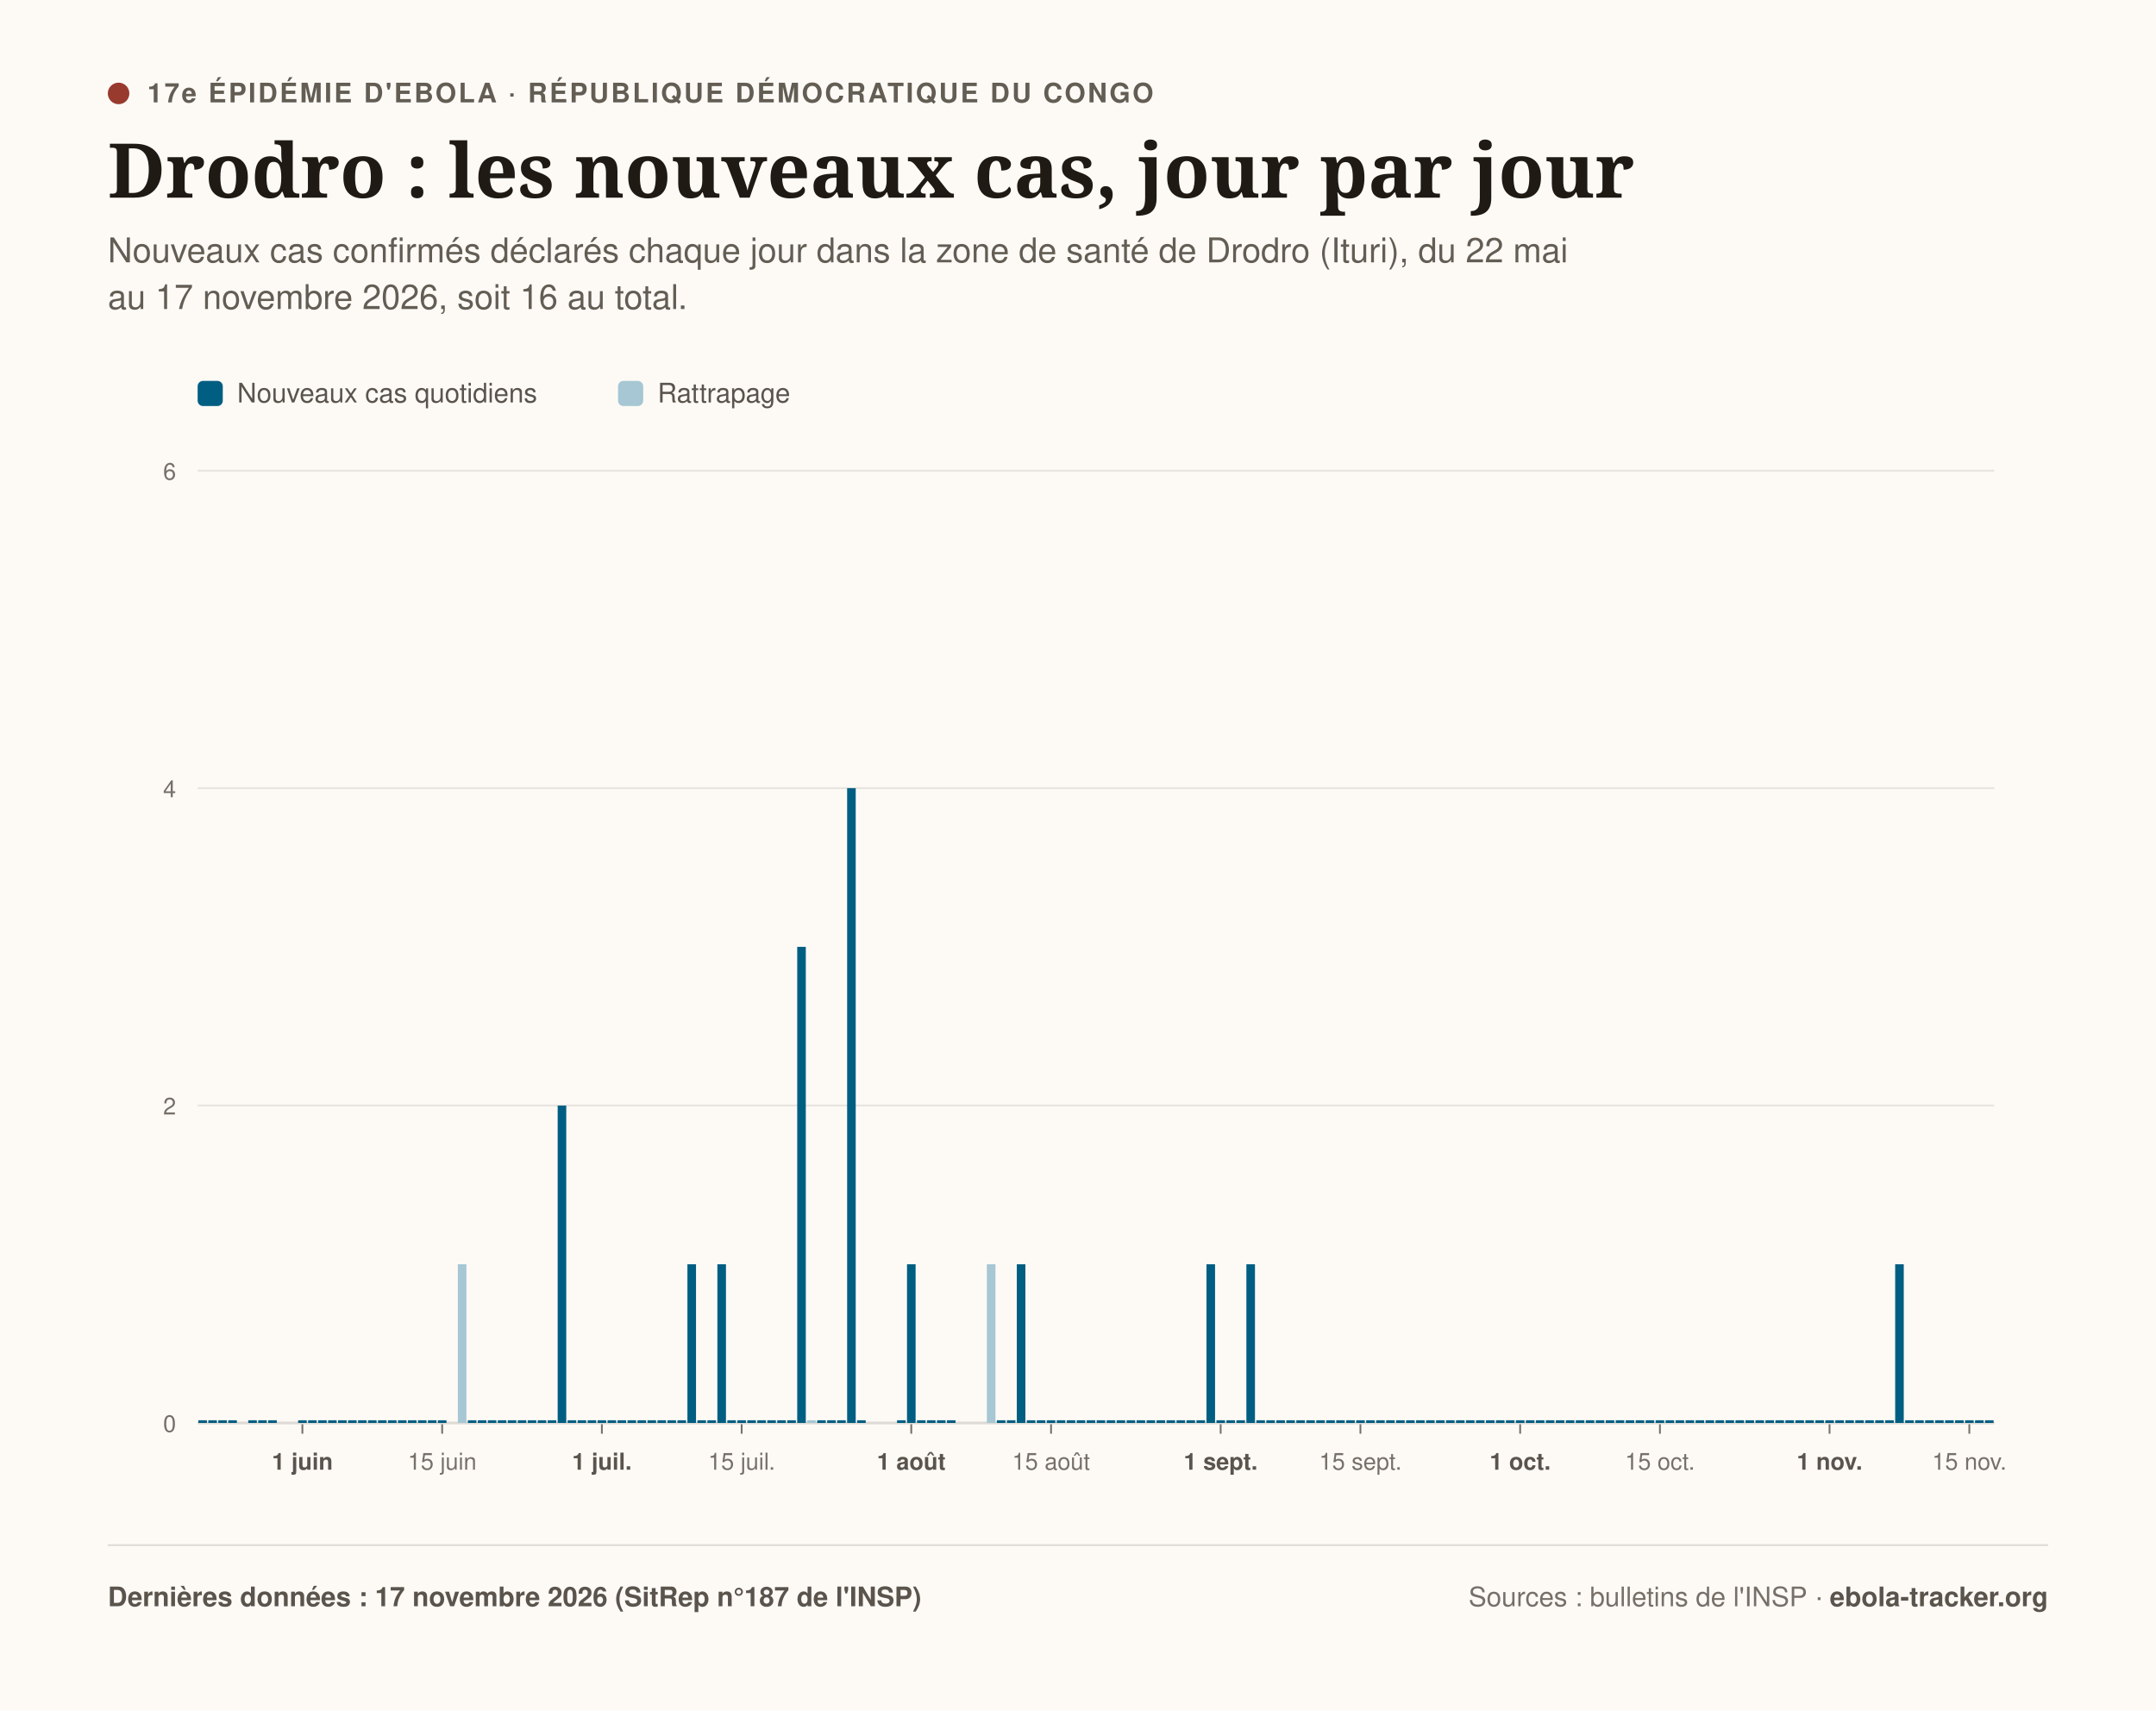
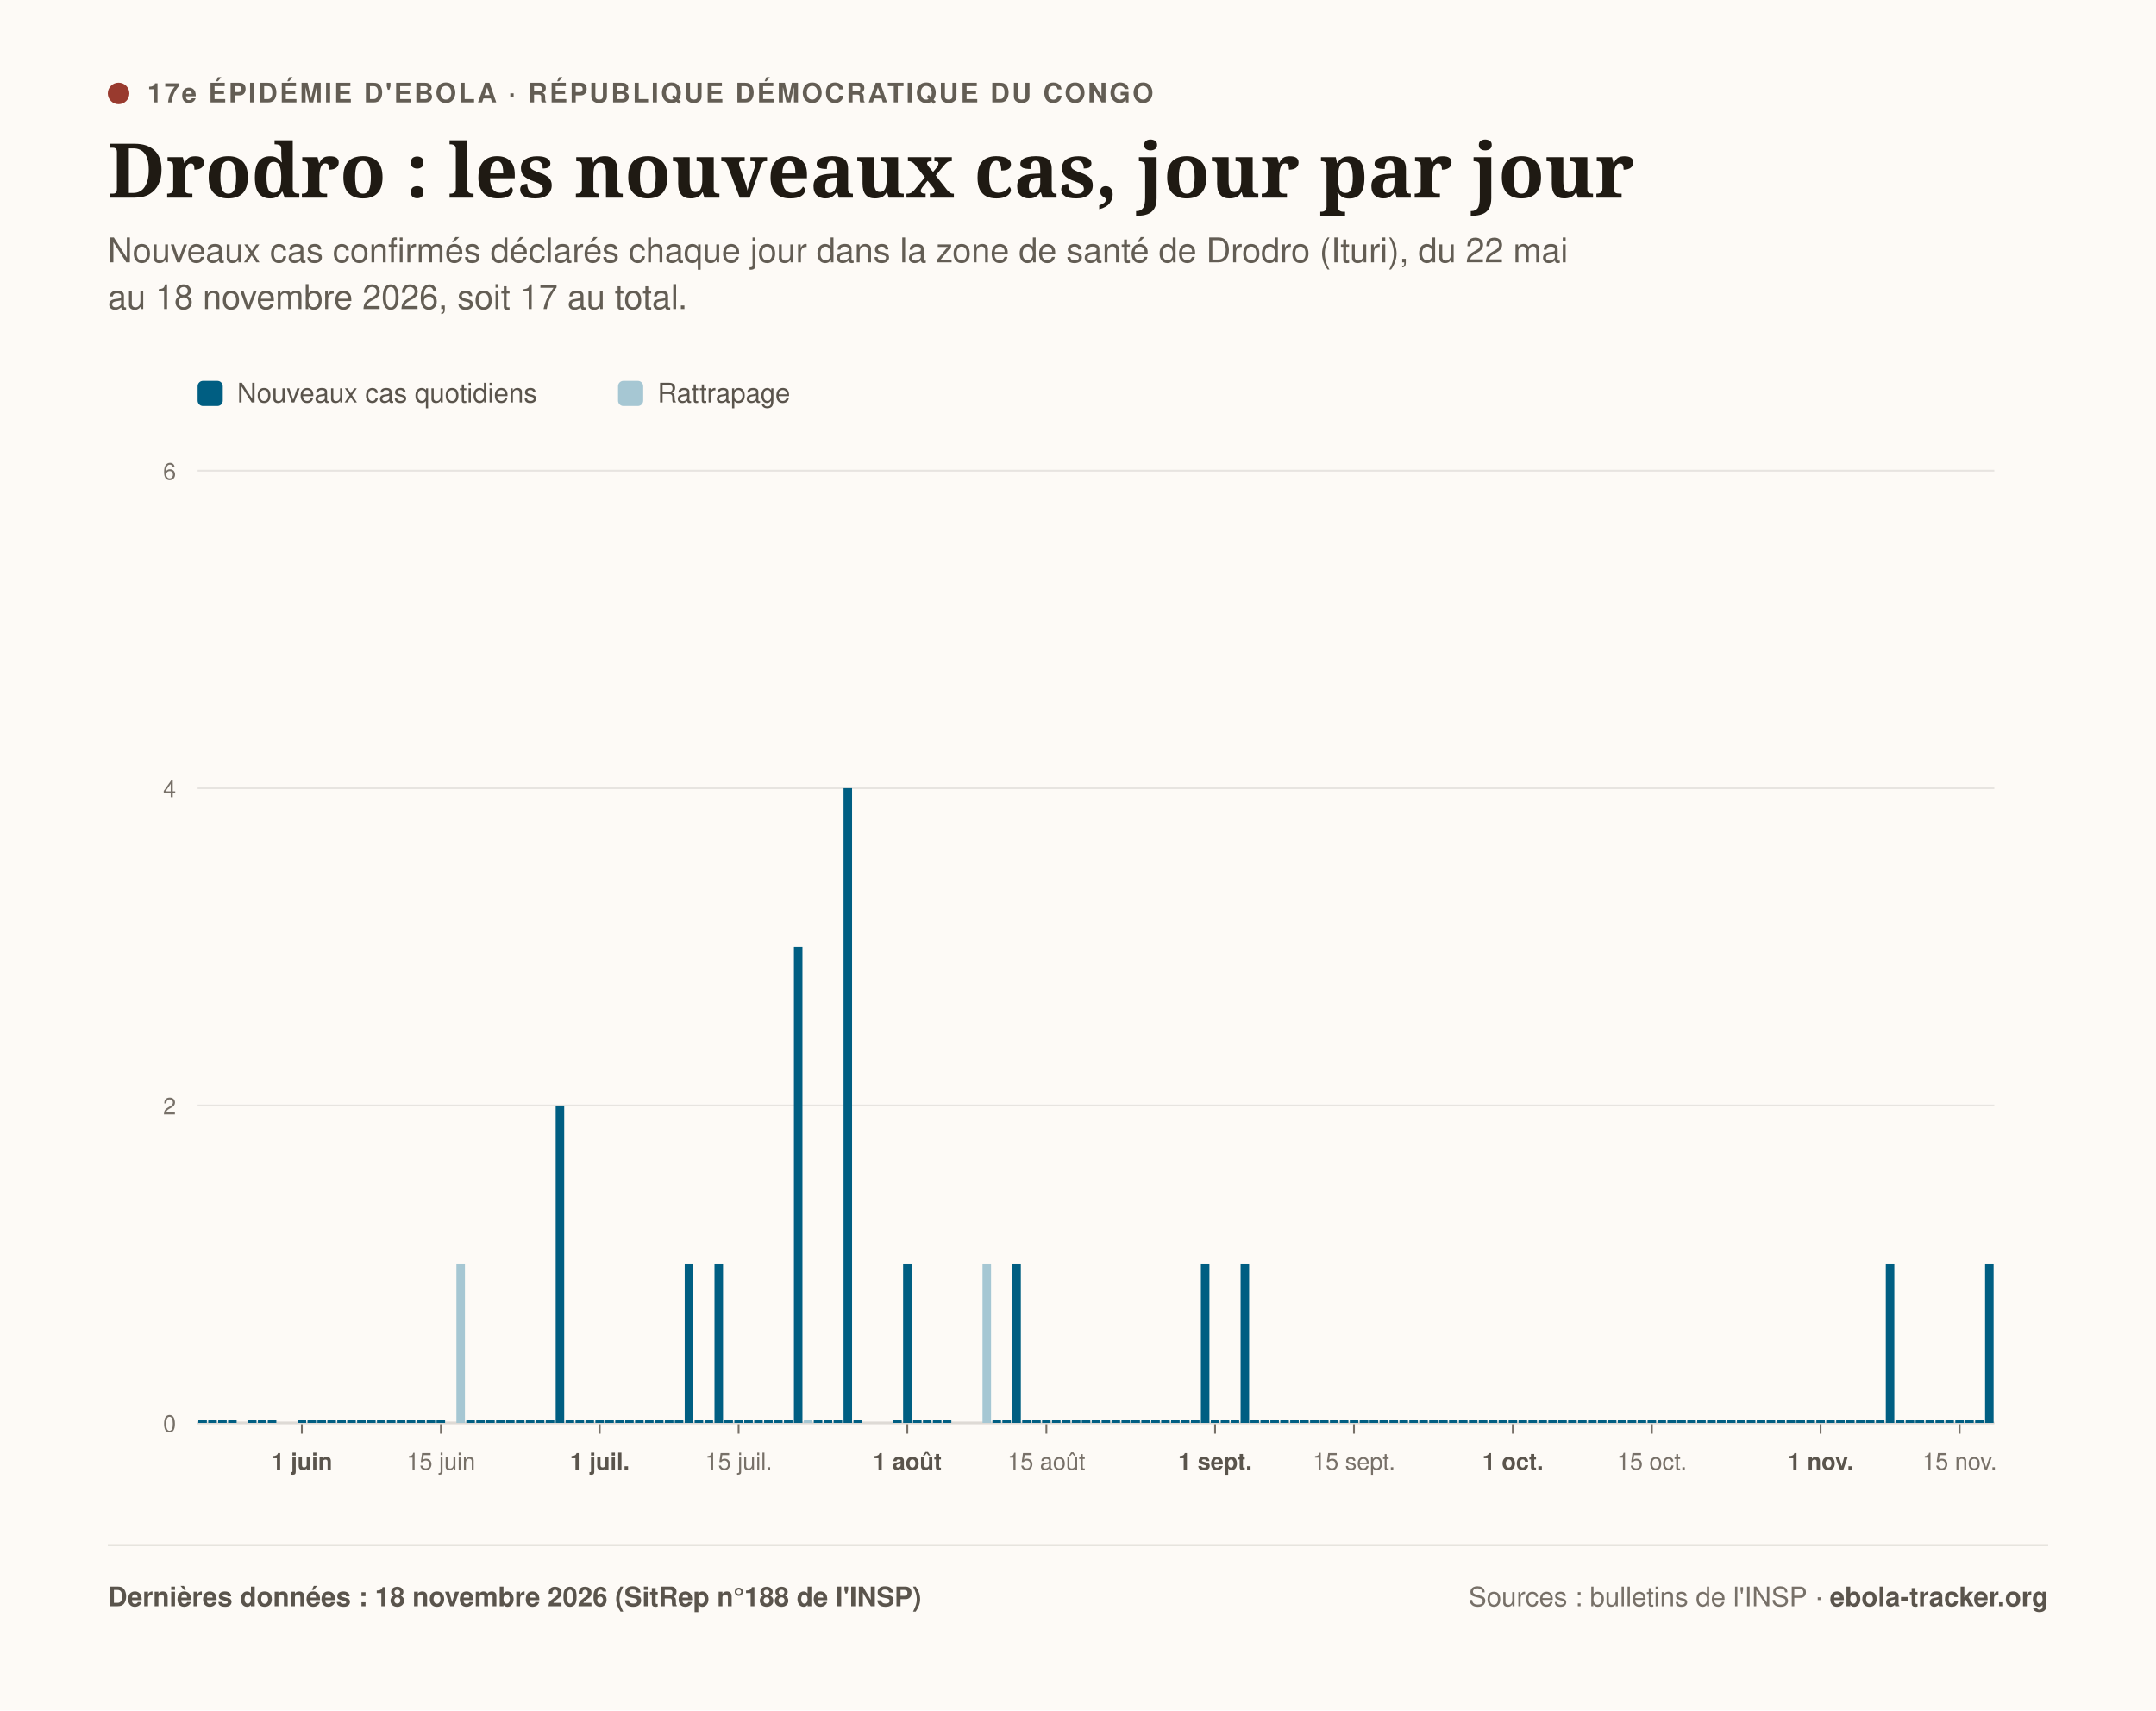
- <svg xmlns="http://www.w3.org/2000/svg" viewBox="0 0 1200 952" role="img" aria-label="Drodro : les nouveaux cas, jour par jour. Nouveaux cas confirmés déclarés chaque jour dans la zone de santé de Drodro (Ituri), du 22 mai au 17 novembre 2026, soit 16 au total.">
+ <svg xmlns="http://www.w3.org/2000/svg" viewBox="0 0 1200 952" role="img" aria-label="Drodro : les nouveaux cas, jour par jour. Nouveaux cas confirmés déclarés chaque jour dans la zone de santé de Drodro (Ituri), du 22 mai au 18 novembre 2026, soit 17 au total.">
  <rect width="1200" height="952" fill="#FDFAF6" />
  <circle cx="66" cy="52" r="6" fill="#993A2E" />
  <text x="82.0" y="57.0" font-family="'Public Sans',Helvetica,Arial,sans-serif" font-size="15" font-weight="700" fill="#635D54" text-anchor="start" letter-spacing=".08em">17e ÉPIDÉMIE D'EBOLA · RÉPUBLIQUE DÉMOCRATIQUE DU CONGO</text>
  <text x="60.0" y="110.0" font-family="'Source Serif 4',Georgia,serif" font-size="42" font-weight="600" fill="#1F1A13" text-anchor="start">Drodro : les nouveaux cas, jour par jour</text>
  <text x="60.0" y="146.0" font-family="'Public Sans',Helvetica,Arial,sans-serif" font-size="19" font-weight="400" fill="#635D54" text-anchor="start">Nouveaux cas confirmés déclarés chaque jour dans la zone de santé de Drodro (Ituri), du 22 mai</text>
-   <text x="60.0" y="172.0" font-family="'Public Sans',Helvetica,Arial,sans-serif" font-size="19" font-weight="400" fill="#635D54" text-anchor="start">au 17 novembre 2026, soit 16 au total.</text>
+   <text x="60.0" y="172.0" font-family="'Public Sans',Helvetica,Arial,sans-serif" font-size="19" font-weight="400" fill="#635D54" text-anchor="start">au 18 novembre 2026, soit 17 au total.</text>
  <rect x="110" y="212" width="14" height="14" rx="3" fill="#005E82" />
  <text x="132.0" y="224.0" font-family="'Public Sans',Helvetica,Arial,sans-serif" font-size="15" font-weight="400" fill="#5A544C" text-anchor="start">Nouveaux cas quotidiens</text>
  <rect x="344" y="212" width="14" height="14" rx="3" fill="#a6c7d3" />
  <text x="366.0" y="224.0" font-family="'Public Sans',Helvetica,Arial,sans-serif" font-size="15" font-weight="400" fill="#5A544C" text-anchor="start">Rattrapage</text>
  <line x1="110" x2="1110" y1="792.0" y2="792.0" stroke="#E7E4E0" />
  <text x="98.0" y="797.0" font-family="'Public Sans',Helvetica,Arial,sans-serif" font-size="13" font-weight="400" fill="#777068" text-anchor="end">0</text>
  <line x1="110" x2="1110" y1="615.3" y2="615.3" stroke="#E7E4E0" />
  <text x="98.0" y="620.3" font-family="'Public Sans',Helvetica,Arial,sans-serif" font-size="13" font-weight="400" fill="#777068" text-anchor="end">2</text>
  <line x1="110" x2="1110" y1="438.7" y2="438.7" stroke="#E7E4E0" />
  <text x="98.0" y="443.7" font-family="'Public Sans',Helvetica,Arial,sans-serif" font-size="13" font-weight="400" fill="#777068" text-anchor="end">4</text>
  <line x1="110" x2="1110" y1="262.0" y2="262.0" stroke="#E7E4E0" />
  <text x="98.0" y="267.0" font-family="'Public Sans',Helvetica,Arial,sans-serif" font-size="13" font-weight="400" fill="#777068" text-anchor="end">6</text>
-   <line x1="168.3" x2="168.3" y1="792" y2="798" stroke="#777068" />
-   <text x="168.3" y="818.0" font-family="'Public Sans',Helvetica,Arial,sans-serif" font-size="13" font-weight="600" fill="#5A544C" text-anchor="middle">1 juin</text>
-   <line x1="246.1" x2="246.1" y1="792" y2="798" stroke="#777068" />
-   <text x="246.1" y="818.0" font-family="'Public Sans',Helvetica,Arial,sans-serif" font-size="13" font-weight="400" fill="#777068" text-anchor="middle">15 juin</text>
-   <line x1="335.0" x2="335.0" y1="792" y2="798" stroke="#777068" />
-   <text x="335.0" y="818.0" font-family="'Public Sans',Helvetica,Arial,sans-serif" font-size="13" font-weight="600" fill="#5A544C" text-anchor="middle">1 juil.</text>
-   <line x1="412.8" x2="412.8" y1="792" y2="798" stroke="#777068" />
-   <text x="412.8" y="818.0" font-family="'Public Sans',Helvetica,Arial,sans-serif" font-size="13" font-weight="400" fill="#777068" text-anchor="middle">15 juil.</text>
-   <line x1="507.2" x2="507.2" y1="792" y2="798" stroke="#777068" />
-   <text x="507.2" y="818.0" font-family="'Public Sans',Helvetica,Arial,sans-serif" font-size="13" font-weight="600" fill="#5A544C" text-anchor="middle">1 août</text>
-   <line x1="585.0" x2="585.0" y1="792" y2="798" stroke="#777068" />
-   <text x="585.0" y="818.0" font-family="'Public Sans',Helvetica,Arial,sans-serif" font-size="13" font-weight="400" fill="#777068" text-anchor="middle">15 août</text>
-   <line x1="679.4" x2="679.4" y1="792" y2="798" stroke="#777068" />
-   <text x="679.4" y="818.0" font-family="'Public Sans',Helvetica,Arial,sans-serif" font-size="13" font-weight="600" fill="#5A544C" text-anchor="middle">1 sept.</text>
-   <line x1="757.2" x2="757.2" y1="792" y2="798" stroke="#777068" />
-   <text x="757.2" y="818.0" font-family="'Public Sans',Helvetica,Arial,sans-serif" font-size="13" font-weight="400" fill="#777068" text-anchor="middle">15 sept.</text>
-   <line x1="846.1" x2="846.1" y1="792" y2="798" stroke="#777068" />
-   <text x="846.1" y="818.0" font-family="'Public Sans',Helvetica,Arial,sans-serif" font-size="13" font-weight="600" fill="#5A544C" text-anchor="middle">1 oct.</text>
-   <line x1="923.9" x2="923.9" y1="792" y2="798" stroke="#777068" />
-   <text x="923.9" y="818.0" font-family="'Public Sans',Helvetica,Arial,sans-serif" font-size="13" font-weight="400" fill="#777068" text-anchor="middle">15 oct.</text>
-   <line x1="1018.3" x2="1018.3" y1="792" y2="798" stroke="#777068" />
-   <text x="1018.3" y="818.0" font-family="'Public Sans',Helvetica,Arial,sans-serif" font-size="13" font-weight="600" fill="#5A544C" text-anchor="middle">1 nov.</text>
-   <line x1="1096.1" x2="1096.1" y1="792" y2="798" stroke="#777068" />
-   <text x="1096.1" y="818.0" font-family="'Public Sans',Helvetica,Arial,sans-serif" font-size="13" font-weight="400" fill="#777068" text-anchor="middle">15 nov.</text>
+   <line x1="168.0" x2="168.0" y1="792" y2="798" stroke="#777068" />
+   <text x="168.0" y="818.0" font-family="'Public Sans',Helvetica,Arial,sans-serif" font-size="13" font-weight="600" fill="#5A544C" text-anchor="middle">1 juin</text>
+   <line x1="245.4" x2="245.4" y1="792" y2="798" stroke="#777068" />
+   <text x="245.4" y="818.0" font-family="'Public Sans',Helvetica,Arial,sans-serif" font-size="13" font-weight="400" fill="#777068" text-anchor="middle">15 juin</text>
+   <line x1="333.8" x2="333.8" y1="792" y2="798" stroke="#777068" />
+   <text x="333.8" y="818.0" font-family="'Public Sans',Helvetica,Arial,sans-serif" font-size="13" font-weight="600" fill="#5A544C" text-anchor="middle">1 juil.</text>
+   <line x1="411.1" x2="411.1" y1="792" y2="798" stroke="#777068" />
+   <text x="411.1" y="818.0" font-family="'Public Sans',Helvetica,Arial,sans-serif" font-size="13" font-weight="400" fill="#777068" text-anchor="middle">15 juil.</text>
+   <line x1="505.0" x2="505.0" y1="792" y2="798" stroke="#777068" />
+   <text x="505.0" y="818.0" font-family="'Public Sans',Helvetica,Arial,sans-serif" font-size="13" font-weight="600" fill="#5A544C" text-anchor="middle">1 août</text>
+   <line x1="582.4" x2="582.4" y1="792" y2="798" stroke="#777068" />
+   <text x="582.4" y="818.0" font-family="'Public Sans',Helvetica,Arial,sans-serif" font-size="13" font-weight="400" fill="#777068" text-anchor="middle">15 août</text>
+   <line x1="676.3" x2="676.3" y1="792" y2="798" stroke="#777068" />
+   <text x="676.3" y="818.0" font-family="'Public Sans',Helvetica,Arial,sans-serif" font-size="13" font-weight="600" fill="#5A544C" text-anchor="middle">1 sept.</text>
+   <line x1="753.6" x2="753.6" y1="792" y2="798" stroke="#777068" />
+   <text x="753.6" y="818.0" font-family="'Public Sans',Helvetica,Arial,sans-serif" font-size="13" font-weight="400" fill="#777068" text-anchor="middle">15 sept.</text>
+   <line x1="842.0" x2="842.0" y1="792" y2="798" stroke="#777068" />
+   <text x="842.0" y="818.0" font-family="'Public Sans',Helvetica,Arial,sans-serif" font-size="13" font-weight="600" fill="#5A544C" text-anchor="middle">1 oct.</text>
+   <line x1="919.4" x2="919.4" y1="792" y2="798" stroke="#777068" />
+   <text x="919.4" y="818.0" font-family="'Public Sans',Helvetica,Arial,sans-serif" font-size="13" font-weight="400" fill="#777068" text-anchor="middle">15 oct.</text>
+   <line x1="1013.3" x2="1013.3" y1="792" y2="798" stroke="#777068" />
+   <text x="1013.3" y="818.0" font-family="'Public Sans',Helvetica,Arial,sans-serif" font-size="13" font-weight="600" fill="#5A544C" text-anchor="middle">1 nov.</text>
+   <line x1="1090.7" x2="1090.7" y1="792" y2="798" stroke="#777068" />
+   <text x="1090.7" y="818.0" font-family="'Public Sans',Helvetica,Arial,sans-serif" font-size="13" font-weight="400" fill="#777068" text-anchor="middle">15 nov.</text>
  <line x1="110" x2="1110" y1="792" y2="792" stroke="#DEDAD5" stroke-width="1.5" />
-   <rect x="110.39" y="790.50" width="4.78" height="1.50" fill="#005E82" />
-   <rect x="115.94" y="790.50" width="4.78" height="1.50" fill="#005E82" />
-   <rect x="121.50" y="790.50" width="4.78" height="1.50" fill="#005E82" />
-   <rect x="127.06" y="790.50" width="4.78" height="1.50" fill="#005E82" />
-   <rect x="138.17" y="790.50" width="4.78" height="1.50" fill="#005E82" />
-   <rect x="143.72" y="790.50" width="4.78" height="1.50" fill="#005E82" />
-   <rect x="149.28" y="790.50" width="4.78" height="1.50" fill="#005E82" />
-   <rect x="165.94" y="790.50" width="4.78" height="1.50" fill="#005E82" />
-   <rect x="171.50" y="790.50" width="4.78" height="1.50" fill="#005E82" />
-   <rect x="177.06" y="790.50" width="4.78" height="1.50" fill="#005E82" />
-   <rect x="182.61" y="790.50" width="4.78" height="1.50" fill="#005E82" />
-   <rect x="188.17" y="790.50" width="4.78" height="1.50" fill="#005E82" />
-   <rect x="193.72" y="790.50" width="4.78" height="1.50" fill="#005E82" />
-   <rect x="199.28" y="790.50" width="4.78" height="1.50" fill="#005E82" />
-   <rect x="204.83" y="790.50" width="4.78" height="1.50" fill="#005E82" />
-   <rect x="210.39" y="790.50" width="4.78" height="1.50" fill="#005E82" />
-   <rect x="215.94" y="790.50" width="4.78" height="1.50" fill="#005E82" />
-   <rect x="221.50" y="790.50" width="4.78" height="1.50" fill="#005E82" />
-   <rect x="227.06" y="790.50" width="4.78" height="1.50" fill="#005E82" />
-   <rect x="232.61" y="790.50" width="4.78" height="1.50" fill="#005E82" />
-   <rect x="238.17" y="790.50" width="4.78" height="1.50" fill="#005E82" />
-   <rect x="243.72" y="790.50" width="4.78" height="1.50" fill="#005E82" />
-   <rect x="254.83" y="703.67" width="4.78" height="88.33" fill="#a6c7d3" />
-   <rect x="260.39" y="790.50" width="4.78" height="1.50" fill="#005E82" />
-   <rect x="265.94" y="790.50" width="4.78" height="1.50" fill="#005E82" />
-   <rect x="271.50" y="790.50" width="4.78" height="1.50" fill="#005E82" />
-   <rect x="277.06" y="790.50" width="4.78" height="1.50" fill="#005E82" />
-   <rect x="282.61" y="790.50" width="4.78" height="1.50" fill="#005E82" />
-   <rect x="288.17" y="790.50" width="4.78" height="1.50" fill="#005E82" />
-   <rect x="293.72" y="790.50" width="4.78" height="1.50" fill="#005E82" />
-   <rect x="299.28" y="790.50" width="4.78" height="1.50" fill="#005E82" />
-   <rect x="304.83" y="790.50" width="4.78" height="1.50" fill="#005E82" />
-   <rect x="310.39" y="615.33" width="4.78" height="176.67" fill="#005E82" />
-   <rect x="315.94" y="790.50" width="4.78" height="1.50" fill="#005E82" />
-   <rect x="321.50" y="790.50" width="4.78" height="1.50" fill="#005E82" />
-   <rect x="327.06" y="790.50" width="4.78" height="1.50" fill="#005E82" />
-   <rect x="332.61" y="790.50" width="4.78" height="1.50" fill="#005E82" />
-   <rect x="338.17" y="790.50" width="4.78" height="1.50" fill="#005E82" />
-   <rect x="343.72" y="790.50" width="4.78" height="1.50" fill="#005E82" />
-   <rect x="349.28" y="790.50" width="4.78" height="1.50" fill="#005E82" />
-   <rect x="354.83" y="790.50" width="4.78" height="1.50" fill="#005E82" />
-   <rect x="360.39" y="790.50" width="4.78" height="1.50" fill="#005E82" />
-   <rect x="365.94" y="790.50" width="4.78" height="1.50" fill="#005E82" />
-   <rect x="371.50" y="790.50" width="4.78" height="1.50" fill="#005E82" />
-   <rect x="377.06" y="790.50" width="4.78" height="1.50" fill="#005E82" />
-   <rect x="382.61" y="703.67" width="4.78" height="88.33" fill="#005E82" />
-   <rect x="388.17" y="790.50" width="4.78" height="1.50" fill="#005E82" />
-   <rect x="393.72" y="790.50" width="4.78" height="1.50" fill="#005E82" />
-   <rect x="399.28" y="703.67" width="4.78" height="88.33" fill="#005E82" />
-   <rect x="404.83" y="790.50" width="4.78" height="1.50" fill="#005E82" />
-   <rect x="410.39" y="790.50" width="4.78" height="1.50" fill="#005E82" />
-   <rect x="415.94" y="790.50" width="4.78" height="1.50" fill="#005E82" />
-   <rect x="421.50" y="790.50" width="4.78" height="1.50" fill="#005E82" />
-   <rect x="427.06" y="790.50" width="4.78" height="1.50" fill="#005E82" />
-   <rect x="432.61" y="790.50" width="4.78" height="1.50" fill="#005E82" />
-   <rect x="438.17" y="790.50" width="4.78" height="1.50" fill="#005E82" />
-   <rect x="443.72" y="527.00" width="4.78" height="265.00" fill="#005E82" />
-   <rect x="449.28" y="790.50" width="4.78" height="1.50" fill="#a6c7d3" />
-   <rect x="454.83" y="790.50" width="4.78" height="1.50" fill="#005E82" />
-   <rect x="460.39" y="790.50" width="4.78" height="1.50" fill="#005E82" />
-   <rect x="465.94" y="790.50" width="4.78" height="1.50" fill="#005E82" />
-   <rect x="471.50" y="438.67" width="4.78" height="353.33" fill="#005E82" />
-   <rect x="477.06" y="790.50" width="4.78" height="1.50" fill="#005E82" />
-   <rect x="499.28" y="790.50" width="4.78" height="1.50" fill="#005E82" />
-   <rect x="504.83" y="703.67" width="4.78" height="88.33" fill="#005E82" />
-   <rect x="510.39" y="790.50" width="4.78" height="1.50" fill="#005E82" />
-   <rect x="515.94" y="790.50" width="4.78" height="1.50" fill="#005E82" />
-   <rect x="521.50" y="790.50" width="4.78" height="1.50" fill="#005E82" />
-   <rect x="527.06" y="790.50" width="4.78" height="1.50" fill="#005E82" />
-   <rect x="549.28" y="703.67" width="4.78" height="88.33" fill="#a6c7d3" />
-   <rect x="554.83" y="790.50" width="4.78" height="1.50" fill="#005E82" />
-   <rect x="560.39" y="790.50" width="4.78" height="1.50" fill="#005E82" />
-   <rect x="565.94" y="703.67" width="4.78" height="88.33" fill="#005E82" />
-   <rect x="571.50" y="790.50" width="4.78" height="1.50" fill="#005E82" />
-   <rect x="577.06" y="790.50" width="4.78" height="1.50" fill="#005E82" />
-   <rect x="582.61" y="790.50" width="4.78" height="1.50" fill="#005E82" />
-   <rect x="588.17" y="790.50" width="4.78" height="1.50" fill="#005E82" />
-   <rect x="593.72" y="790.50" width="4.78" height="1.50" fill="#005E82" />
-   <rect x="599.28" y="790.50" width="4.78" height="1.50" fill="#005E82" />
-   <rect x="604.83" y="790.50" width="4.78" height="1.50" fill="#005E82" />
-   <rect x="610.39" y="790.50" width="4.78" height="1.50" fill="#005E82" />
-   <rect x="615.94" y="790.50" width="4.78" height="1.50" fill="#005E82" />
-   <rect x="621.50" y="790.50" width="4.78" height="1.50" fill="#005E82" />
-   <rect x="627.06" y="790.50" width="4.78" height="1.50" fill="#005E82" />
-   <rect x="632.61" y="790.50" width="4.78" height="1.50" fill="#005E82" />
-   <rect x="638.17" y="790.50" width="4.78" height="1.50" fill="#005E82" />
-   <rect x="643.72" y="790.50" width="4.78" height="1.50" fill="#005E82" />
-   <rect x="649.28" y="790.50" width="4.78" height="1.50" fill="#005E82" />
-   <rect x="654.83" y="790.50" width="4.78" height="1.50" fill="#005E82" />
-   <rect x="660.39" y="790.50" width="4.78" height="1.50" fill="#005E82" />
-   <rect x="665.94" y="790.50" width="4.78" height="1.50" fill="#005E82" />
-   <rect x="671.50" y="703.67" width="4.78" height="88.33" fill="#005E82" />
-   <rect x="677.06" y="790.50" width="4.78" height="1.50" fill="#005E82" />
-   <rect x="682.61" y="790.50" width="4.78" height="1.50" fill="#005E82" />
-   <rect x="688.17" y="790.50" width="4.78" height="1.50" fill="#005E82" />
-   <rect x="693.72" y="703.67" width="4.78" height="88.33" fill="#005E82" />
-   <rect x="699.28" y="790.50" width="4.78" height="1.50" fill="#005E82" />
-   <rect x="704.83" y="790.50" width="4.78" height="1.50" fill="#005E82" />
-   <rect x="710.39" y="790.50" width="4.78" height="1.50" fill="#005E82" />
-   <rect x="715.94" y="790.50" width="4.78" height="1.50" fill="#005E82" />
-   <rect x="721.50" y="790.50" width="4.78" height="1.50" fill="#005E82" />
-   <rect x="727.06" y="790.50" width="4.78" height="1.50" fill="#005E82" />
-   <rect x="732.61" y="790.50" width="4.78" height="1.50" fill="#005E82" />
-   <rect x="738.17" y="790.50" width="4.78" height="1.50" fill="#005E82" />
-   <rect x="743.72" y="790.50" width="4.78" height="1.50" fill="#005E82" />
-   <rect x="749.28" y="790.50" width="4.78" height="1.50" fill="#005E82" />
-   <rect x="754.83" y="790.50" width="4.78" height="1.50" fill="#005E82" />
-   <rect x="760.39" y="790.50" width="4.78" height="1.50" fill="#005E82" />
-   <rect x="765.94" y="790.50" width="4.78" height="1.50" fill="#005E82" />
-   <rect x="771.50" y="790.50" width="4.78" height="1.50" fill="#005E82" />
-   <rect x="777.06" y="790.50" width="4.78" height="1.50" fill="#005E82" />
-   <rect x="782.61" y="790.50" width="4.78" height="1.50" fill="#005E82" />
-   <rect x="788.17" y="790.50" width="4.78" height="1.50" fill="#005E82" />
-   <rect x="793.72" y="790.50" width="4.78" height="1.50" fill="#005E82" />
-   <rect x="799.28" y="790.50" width="4.78" height="1.50" fill="#005E82" />
-   <rect x="804.83" y="790.50" width="4.78" height="1.50" fill="#005E82" />
-   <rect x="810.39" y="790.50" width="4.78" height="1.50" fill="#005E82" />
-   <rect x="815.94" y="790.50" width="4.78" height="1.50" fill="#005E82" />
-   <rect x="821.50" y="790.50" width="4.78" height="1.50" fill="#005E82" />
-   <rect x="827.06" y="790.50" width="4.78" height="1.50" fill="#005E82" />
-   <rect x="832.61" y="790.50" width="4.78" height="1.50" fill="#005E82" />
-   <rect x="838.17" y="790.50" width="4.78" height="1.50" fill="#005E82" />
-   <rect x="843.72" y="790.50" width="4.78" height="1.50" fill="#005E82" />
-   <rect x="849.28" y="790.50" width="4.78" height="1.50" fill="#005E82" />
-   <rect x="854.83" y="790.50" width="4.78" height="1.50" fill="#005E82" />
-   <rect x="860.39" y="790.50" width="4.78" height="1.50" fill="#005E82" />
-   <rect x="865.94" y="790.50" width="4.78" height="1.50" fill="#005E82" />
-   <rect x="871.50" y="790.50" width="4.78" height="1.50" fill="#005E82" />
-   <rect x="877.06" y="790.50" width="4.78" height="1.50" fill="#005E82" />
-   <rect x="882.61" y="790.50" width="4.78" height="1.50" fill="#005E82" />
-   <rect x="888.17" y="790.50" width="4.78" height="1.50" fill="#005E82" />
-   <rect x="893.72" y="790.50" width="4.78" height="1.50" fill="#005E82" />
-   <rect x="899.28" y="790.50" width="4.78" height="1.50" fill="#005E82" />
-   <rect x="904.83" y="790.50" width="4.78" height="1.50" fill="#005E82" />
-   <rect x="910.39" y="790.50" width="4.78" height="1.50" fill="#005E82" />
-   <rect x="915.94" y="790.50" width="4.78" height="1.50" fill="#005E82" />
-   <rect x="921.50" y="790.50" width="4.78" height="1.50" fill="#005E82" />
-   <rect x="927.06" y="790.50" width="4.78" height="1.50" fill="#005E82" />
-   <rect x="932.61" y="790.50" width="4.78" height="1.50" fill="#005E82" />
-   <rect x="938.17" y="790.50" width="4.78" height="1.50" fill="#005E82" />
-   <rect x="943.72" y="790.50" width="4.78" height="1.50" fill="#005E82" />
-   <rect x="949.28" y="790.50" width="4.78" height="1.50" fill="#005E82" />
-   <rect x="954.83" y="790.50" width="4.78" height="1.50" fill="#005E82" />
-   <rect x="960.39" y="790.50" width="4.78" height="1.50" fill="#005E82" />
-   <rect x="965.94" y="790.50" width="4.78" height="1.50" fill="#005E82" />
-   <rect x="971.50" y="790.50" width="4.78" height="1.50" fill="#005E82" />
-   <rect x="977.06" y="790.50" width="4.78" height="1.50" fill="#005E82" />
-   <rect x="982.61" y="790.50" width="4.78" height="1.50" fill="#005E82" />
-   <rect x="988.17" y="790.50" width="4.78" height="1.50" fill="#005E82" />
-   <rect x="993.72" y="790.50" width="4.78" height="1.50" fill="#005E82" />
-   <rect x="999.28" y="790.50" width="4.78" height="1.50" fill="#005E82" />
-   <rect x="1004.83" y="790.50" width="4.78" height="1.50" fill="#005E82" />
-   <rect x="1010.39" y="790.50" width="4.78" height="1.50" fill="#005E82" />
-   <rect x="1015.94" y="790.50" width="4.78" height="1.50" fill="#005E82" />
-   <rect x="1021.50" y="790.50" width="4.78" height="1.50" fill="#005E82" />
-   <rect x="1027.06" y="790.50" width="4.78" height="1.50" fill="#005E82" />
-   <rect x="1032.61" y="790.50" width="4.78" height="1.50" fill="#005E82" />
-   <rect x="1038.17" y="790.50" width="4.78" height="1.50" fill="#005E82" />
-   <rect x="1043.72" y="790.50" width="4.78" height="1.50" fill="#005E82" />
-   <rect x="1049.28" y="790.50" width="4.78" height="1.50" fill="#005E82" />
-   <rect x="1054.83" y="703.67" width="4.78" height="88.33" fill="#005E82" />
-   <rect x="1060.39" y="790.50" width="4.78" height="1.50" fill="#005E82" />
-   <rect x="1065.94" y="790.50" width="4.78" height="1.50" fill="#005E82" />
-   <rect x="1071.50" y="790.50" width="4.78" height="1.50" fill="#005E82" />
-   <rect x="1077.06" y="790.50" width="4.78" height="1.50" fill="#005E82" />
-   <rect x="1082.61" y="790.50" width="4.78" height="1.50" fill="#005E82" />
-   <rect x="1088.17" y="790.50" width="4.78" height="1.50" fill="#005E82" />
-   <rect x="1093.72" y="790.50" width="4.78" height="1.50" fill="#005E82" />
-   <rect x="1099.28" y="790.50" width="4.78" height="1.50" fill="#005E82" />
-   <rect x="1104.83" y="790.50" width="4.78" height="1.50" fill="#005E82" />
+   <rect x="110.39" y="790.50" width="4.75" height="1.50" fill="#005E82" />
+   <rect x="115.91" y="790.50" width="4.75" height="1.50" fill="#005E82" />
+   <rect x="121.44" y="790.50" width="4.75" height="1.50" fill="#005E82" />
+   <rect x="126.96" y="790.50" width="4.75" height="1.50" fill="#005E82" />
+   <rect x="138.01" y="790.50" width="4.75" height="1.50" fill="#005E82" />
+   <rect x="143.54" y="790.50" width="4.75" height="1.50" fill="#005E82" />
+   <rect x="149.06" y="790.50" width="4.75" height="1.50" fill="#005E82" />
+   <rect x="165.64" y="790.50" width="4.75" height="1.50" fill="#005E82" />
+   <rect x="171.16" y="790.50" width="4.75" height="1.50" fill="#005E82" />
+   <rect x="176.69" y="790.50" width="4.75" height="1.50" fill="#005E82" />
+   <rect x="182.21" y="790.50" width="4.75" height="1.50" fill="#005E82" />
+   <rect x="187.73" y="790.50" width="4.75" height="1.50" fill="#005E82" />
+   <rect x="193.26" y="790.50" width="4.75" height="1.50" fill="#005E82" />
+   <rect x="198.78" y="790.50" width="4.75" height="1.50" fill="#005E82" />
+   <rect x="204.31" y="790.50" width="4.75" height="1.50" fill="#005E82" />
+   <rect x="209.83" y="790.50" width="4.75" height="1.50" fill="#005E82" />
+   <rect x="215.36" y="790.50" width="4.75" height="1.50" fill="#005E82" />
+   <rect x="220.88" y="790.50" width="4.75" height="1.50" fill="#005E82" />
+   <rect x="226.41" y="790.50" width="4.75" height="1.50" fill="#005E82" />
+   <rect x="231.93" y="790.50" width="4.75" height="1.50" fill="#005E82" />
+   <rect x="237.46" y="790.50" width="4.75" height="1.50" fill="#005E82" />
+   <rect x="242.98" y="790.50" width="4.75" height="1.50" fill="#005E82" />
+   <rect x="254.03" y="703.67" width="4.75" height="88.33" fill="#a6c7d3" />
+   <rect x="259.56" y="790.50" width="4.75" height="1.50" fill="#005E82" />
+   <rect x="265.08" y="790.50" width="4.75" height="1.50" fill="#005E82" />
+   <rect x="270.61" y="790.50" width="4.75" height="1.50" fill="#005E82" />
+   <rect x="276.13" y="790.50" width="4.75" height="1.50" fill="#005E82" />
+   <rect x="281.66" y="790.50" width="4.75" height="1.50" fill="#005E82" />
+   <rect x="287.18" y="790.50" width="4.75" height="1.50" fill="#005E82" />
+   <rect x="292.71" y="790.50" width="4.75" height="1.50" fill="#005E82" />
+   <rect x="298.23" y="790.50" width="4.75" height="1.50" fill="#005E82" />
+   <rect x="303.76" y="790.50" width="4.75" height="1.50" fill="#005E82" />
+   <rect x="309.28" y="615.33" width="4.75" height="176.67" fill="#005E82" />
+   <rect x="314.81" y="790.50" width="4.75" height="1.50" fill="#005E82" />
+   <rect x="320.33" y="790.50" width="4.75" height="1.50" fill="#005E82" />
+   <rect x="325.86" y="790.50" width="4.75" height="1.50" fill="#005E82" />
+   <rect x="331.38" y="790.50" width="4.75" height="1.50" fill="#005E82" />
+   <rect x="336.91" y="790.50" width="4.75" height="1.50" fill="#005E82" />
+   <rect x="342.43" y="790.50" width="4.75" height="1.50" fill="#005E82" />
+   <rect x="347.96" y="790.50" width="4.75" height="1.50" fill="#005E82" />
+   <rect x="353.48" y="790.50" width="4.75" height="1.50" fill="#005E82" />
+   <rect x="359.01" y="790.50" width="4.75" height="1.50" fill="#005E82" />
+   <rect x="364.53" y="790.50" width="4.75" height="1.50" fill="#005E82" />
+   <rect x="370.06" y="790.50" width="4.75" height="1.50" fill="#005E82" />
+   <rect x="375.58" y="790.50" width="4.75" height="1.50" fill="#005E82" />
+   <rect x="381.10" y="703.67" width="4.75" height="88.33" fill="#005E82" />
+   <rect x="386.63" y="790.50" width="4.75" height="1.50" fill="#005E82" />
+   <rect x="392.15" y="790.50" width="4.75" height="1.50" fill="#005E82" />
+   <rect x="397.68" y="703.67" width="4.75" height="88.33" fill="#005E82" />
+   <rect x="403.20" y="790.50" width="4.75" height="1.50" fill="#005E82" />
+   <rect x="408.73" y="790.50" width="4.75" height="1.50" fill="#005E82" />
+   <rect x="414.25" y="790.50" width="4.75" height="1.50" fill="#005E82" />
+   <rect x="419.78" y="790.50" width="4.75" height="1.50" fill="#005E82" />
+   <rect x="425.30" y="790.50" width="4.75" height="1.50" fill="#005E82" />
+   <rect x="430.83" y="790.50" width="4.75" height="1.50" fill="#005E82" />
+   <rect x="436.35" y="790.50" width="4.75" height="1.50" fill="#005E82" />
+   <rect x="441.88" y="527.00" width="4.75" height="265.00" fill="#005E82" />
+   <rect x="447.40" y="790.50" width="4.75" height="1.50" fill="#a6c7d3" />
+   <rect x="452.93" y="790.50" width="4.75" height="1.50" fill="#005E82" />
+   <rect x="458.45" y="790.50" width="4.75" height="1.50" fill="#005E82" />
+   <rect x="463.98" y="790.50" width="4.75" height="1.50" fill="#005E82" />
+   <rect x="469.50" y="438.67" width="4.75" height="353.33" fill="#005E82" />
+   <rect x="475.03" y="790.50" width="4.75" height="1.50" fill="#005E82" />
+   <rect x="497.13" y="790.50" width="4.75" height="1.50" fill="#005E82" />
+   <rect x="502.65" y="703.67" width="4.75" height="88.33" fill="#005E82" />
+   <rect x="508.18" y="790.50" width="4.75" height="1.50" fill="#005E82" />
+   <rect x="513.70" y="790.50" width="4.75" height="1.50" fill="#005E82" />
+   <rect x="519.23" y="790.50" width="4.75" height="1.50" fill="#005E82" />
+   <rect x="524.75" y="790.50" width="4.75" height="1.50" fill="#005E82" />
+   <rect x="546.85" y="703.67" width="4.75" height="88.33" fill="#a6c7d3" />
+   <rect x="552.38" y="790.50" width="4.75" height="1.50" fill="#005E82" />
+   <rect x="557.90" y="790.50" width="4.75" height="1.50" fill="#005E82" />
+   <rect x="563.43" y="703.67" width="4.75" height="88.33" fill="#005E82" />
+   <rect x="568.95" y="790.50" width="4.75" height="1.50" fill="#005E82" />
+   <rect x="574.48" y="790.50" width="4.75" height="1.50" fill="#005E82" />
+   <rect x="580.00" y="790.50" width="4.75" height="1.50" fill="#005E82" />
+   <rect x="585.52" y="790.50" width="4.75" height="1.50" fill="#005E82" />
+   <rect x="591.05" y="790.50" width="4.75" height="1.50" fill="#005E82" />
+   <rect x="596.57" y="790.50" width="4.75" height="1.50" fill="#005E82" />
+   <rect x="602.10" y="790.50" width="4.75" height="1.50" fill="#005E82" />
+   <rect x="607.62" y="790.50" width="4.75" height="1.50" fill="#005E82" />
+   <rect x="613.15" y="790.50" width="4.75" height="1.50" fill="#005E82" />
+   <rect x="618.67" y="790.50" width="4.75" height="1.50" fill="#005E82" />
+   <rect x="624.20" y="790.50" width="4.75" height="1.50" fill="#005E82" />
+   <rect x="629.72" y="790.50" width="4.75" height="1.50" fill="#005E82" />
+   <rect x="635.25" y="790.50" width="4.75" height="1.50" fill="#005E82" />
+   <rect x="640.77" y="790.50" width="4.75" height="1.50" fill="#005E82" />
+   <rect x="646.30" y="790.50" width="4.75" height="1.50" fill="#005E82" />
+   <rect x="651.82" y="790.50" width="4.75" height="1.50" fill="#005E82" />
+   <rect x="657.35" y="790.50" width="4.75" height="1.50" fill="#005E82" />
+   <rect x="662.87" y="790.50" width="4.75" height="1.50" fill="#005E82" />
+   <rect x="668.40" y="703.67" width="4.75" height="88.33" fill="#005E82" />
+   <rect x="673.92" y="790.50" width="4.75" height="1.50" fill="#005E82" />
+   <rect x="679.45" y="790.50" width="4.75" height="1.50" fill="#005E82" />
+   <rect x="684.97" y="790.50" width="4.75" height="1.50" fill="#005E82" />
+   <rect x="690.50" y="703.67" width="4.75" height="88.33" fill="#005E82" />
+   <rect x="696.02" y="790.50" width="4.75" height="1.50" fill="#005E82" />
+   <rect x="701.55" y="790.50" width="4.75" height="1.50" fill="#005E82" />
+   <rect x="707.07" y="790.50" width="4.75" height="1.50" fill="#005E82" />
+   <rect x="712.60" y="790.50" width="4.75" height="1.50" fill="#005E82" />
+   <rect x="718.12" y="790.50" width="4.75" height="1.50" fill="#005E82" />
+   <rect x="723.65" y="790.50" width="4.75" height="1.50" fill="#005E82" />
+   <rect x="729.17" y="790.50" width="4.75" height="1.50" fill="#005E82" />
+   <rect x="734.70" y="790.50" width="4.75" height="1.50" fill="#005E82" />
+   <rect x="740.22" y="790.50" width="4.75" height="1.50" fill="#005E82" />
+   <rect x="745.75" y="790.50" width="4.75" height="1.50" fill="#005E82" />
+   <rect x="751.27" y="790.50" width="4.75" height="1.50" fill="#005E82" />
+   <rect x="756.80" y="790.50" width="4.75" height="1.50" fill="#005E82" />
+   <rect x="762.32" y="790.50" width="4.75" height="1.50" fill="#005E82" />
+   <rect x="767.85" y="790.50" width="4.75" height="1.50" fill="#005E82" />
+   <rect x="773.37" y="790.50" width="4.75" height="1.50" fill="#005E82" />
+   <rect x="778.90" y="790.50" width="4.75" height="1.50" fill="#005E82" />
+   <rect x="784.42" y="790.50" width="4.75" height="1.50" fill="#005E82" />
+   <rect x="789.94" y="790.50" width="4.75" height="1.50" fill="#005E82" />
+   <rect x="795.47" y="790.50" width="4.75" height="1.50" fill="#005E82" />
+   <rect x="800.99" y="790.50" width="4.75" height="1.50" fill="#005E82" />
+   <rect x="806.52" y="790.50" width="4.75" height="1.50" fill="#005E82" />
+   <rect x="812.04" y="790.50" width="4.75" height="1.50" fill="#005E82" />
+   <rect x="817.57" y="790.50" width="4.75" height="1.50" fill="#005E82" />
+   <rect x="823.09" y="790.50" width="4.75" height="1.50" fill="#005E82" />
+   <rect x="828.62" y="790.50" width="4.75" height="1.50" fill="#005E82" />
+   <rect x="834.14" y="790.50" width="4.75" height="1.50" fill="#005E82" />
+   <rect x="839.67" y="790.50" width="4.75" height="1.50" fill="#005E82" />
+   <rect x="845.19" y="790.50" width="4.75" height="1.50" fill="#005E82" />
+   <rect x="850.72" y="790.50" width="4.75" height="1.50" fill="#005E82" />
+   <rect x="856.24" y="790.50" width="4.75" height="1.50" fill="#005E82" />
+   <rect x="861.77" y="790.50" width="4.75" height="1.50" fill="#005E82" />
+   <rect x="867.29" y="790.50" width="4.75" height="1.50" fill="#005E82" />
+   <rect x="872.82" y="790.50" width="4.75" height="1.50" fill="#005E82" />
+   <rect x="878.34" y="790.50" width="4.75" height="1.50" fill="#005E82" />
+   <rect x="883.87" y="790.50" width="4.75" height="1.50" fill="#005E82" />
+   <rect x="889.39" y="790.50" width="4.75" height="1.50" fill="#005E82" />
+   <rect x="894.92" y="790.50" width="4.75" height="1.50" fill="#005E82" />
+   <rect x="900.44" y="790.50" width="4.75" height="1.50" fill="#005E82" />
+   <rect x="905.97" y="790.50" width="4.75" height="1.50" fill="#005E82" />
+   <rect x="911.49" y="790.50" width="4.75" height="1.50" fill="#005E82" />
+   <rect x="917.02" y="790.50" width="4.75" height="1.50" fill="#005E82" />
+   <rect x="922.54" y="790.50" width="4.75" height="1.50" fill="#005E82" />
+   <rect x="928.07" y="790.50" width="4.75" height="1.50" fill="#005E82" />
+   <rect x="933.59" y="790.50" width="4.75" height="1.50" fill="#005E82" />
+   <rect x="939.12" y="790.50" width="4.75" height="1.50" fill="#005E82" />
+   <rect x="944.64" y="790.50" width="4.75" height="1.50" fill="#005E82" />
+   <rect x="950.17" y="790.50" width="4.75" height="1.50" fill="#005E82" />
+   <rect x="955.69" y="790.50" width="4.75" height="1.50" fill="#005E82" />
+   <rect x="961.22" y="790.50" width="4.75" height="1.50" fill="#005E82" />
+   <rect x="966.74" y="790.50" width="4.75" height="1.50" fill="#005E82" />
+   <rect x="972.27" y="790.50" width="4.75" height="1.50" fill="#005E82" />
+   <rect x="977.79" y="790.50" width="4.75" height="1.50" fill="#005E82" />
+   <rect x="983.31" y="790.50" width="4.75" height="1.50" fill="#005E82" />
+   <rect x="988.84" y="790.50" width="4.75" height="1.50" fill="#005E82" />
+   <rect x="994.36" y="790.50" width="4.75" height="1.50" fill="#005E82" />
+   <rect x="999.89" y="790.50" width="4.75" height="1.50" fill="#005E82" />
+   <rect x="1005.41" y="790.50" width="4.75" height="1.50" fill="#005E82" />
+   <rect x="1010.94" y="790.50" width="4.75" height="1.50" fill="#005E82" />
+   <rect x="1016.46" y="790.50" width="4.75" height="1.50" fill="#005E82" />
+   <rect x="1021.99" y="790.50" width="4.75" height="1.50" fill="#005E82" />
+   <rect x="1027.51" y="790.50" width="4.75" height="1.50" fill="#005E82" />
+   <rect x="1033.04" y="790.50" width="4.75" height="1.50" fill="#005E82" />
+   <rect x="1038.56" y="790.50" width="4.75" height="1.50" fill="#005E82" />
+   <rect x="1044.09" y="790.50" width="4.75" height="1.50" fill="#005E82" />
+   <rect x="1049.61" y="703.67" width="4.75" height="88.33" fill="#005E82" />
+   <rect x="1055.14" y="790.50" width="4.75" height="1.50" fill="#005E82" />
+   <rect x="1060.66" y="790.50" width="4.75" height="1.50" fill="#005E82" />
+   <rect x="1066.19" y="790.50" width="4.75" height="1.50" fill="#005E82" />
+   <rect x="1071.71" y="790.50" width="4.75" height="1.50" fill="#005E82" />
+   <rect x="1077.24" y="790.50" width="4.75" height="1.50" fill="#005E82" />
+   <rect x="1082.76" y="790.50" width="4.75" height="1.50" fill="#005E82" />
+   <rect x="1088.29" y="790.50" width="4.75" height="1.50" fill="#005E82" />
+   <rect x="1093.81" y="790.50" width="4.75" height="1.50" fill="#005E82" />
+   <rect x="1099.34" y="790.50" width="4.75" height="1.50" fill="#005E82" />
+   <rect x="1104.86" y="703.67" width="4.75" height="88.33" fill="#005E82" />
  <line x1="60" x2="1140" y1="860" y2="860" stroke="#DEDAD5" />
-   <text x="60.0" y="894.0" font-family="'Public Sans',Helvetica,Arial,sans-serif" font-size="15" font-weight="600" fill="#5A544C" text-anchor="start">Dernières données : 17 novembre 2026 (SitRep n°187 de l'INSP)</text>
+   <text x="60.0" y="894.0" font-family="'Public Sans',Helvetica,Arial,sans-serif" font-size="15" font-weight="600" fill="#5A544C" text-anchor="start">Dernières données : 18 novembre 2026 (SitRep n°188 de l'INSP)</text>
  <text x="1140" y="894" text-anchor="end" font-family="'Public Sans',Helvetica,Arial,sans-serif" font-size="15" fill="#777068">Sources : bulletins de l'INSP · <tspan font-weight="700" fill="#5A544C">ebola-tracker.org</tspan>
  </text>
</svg>
